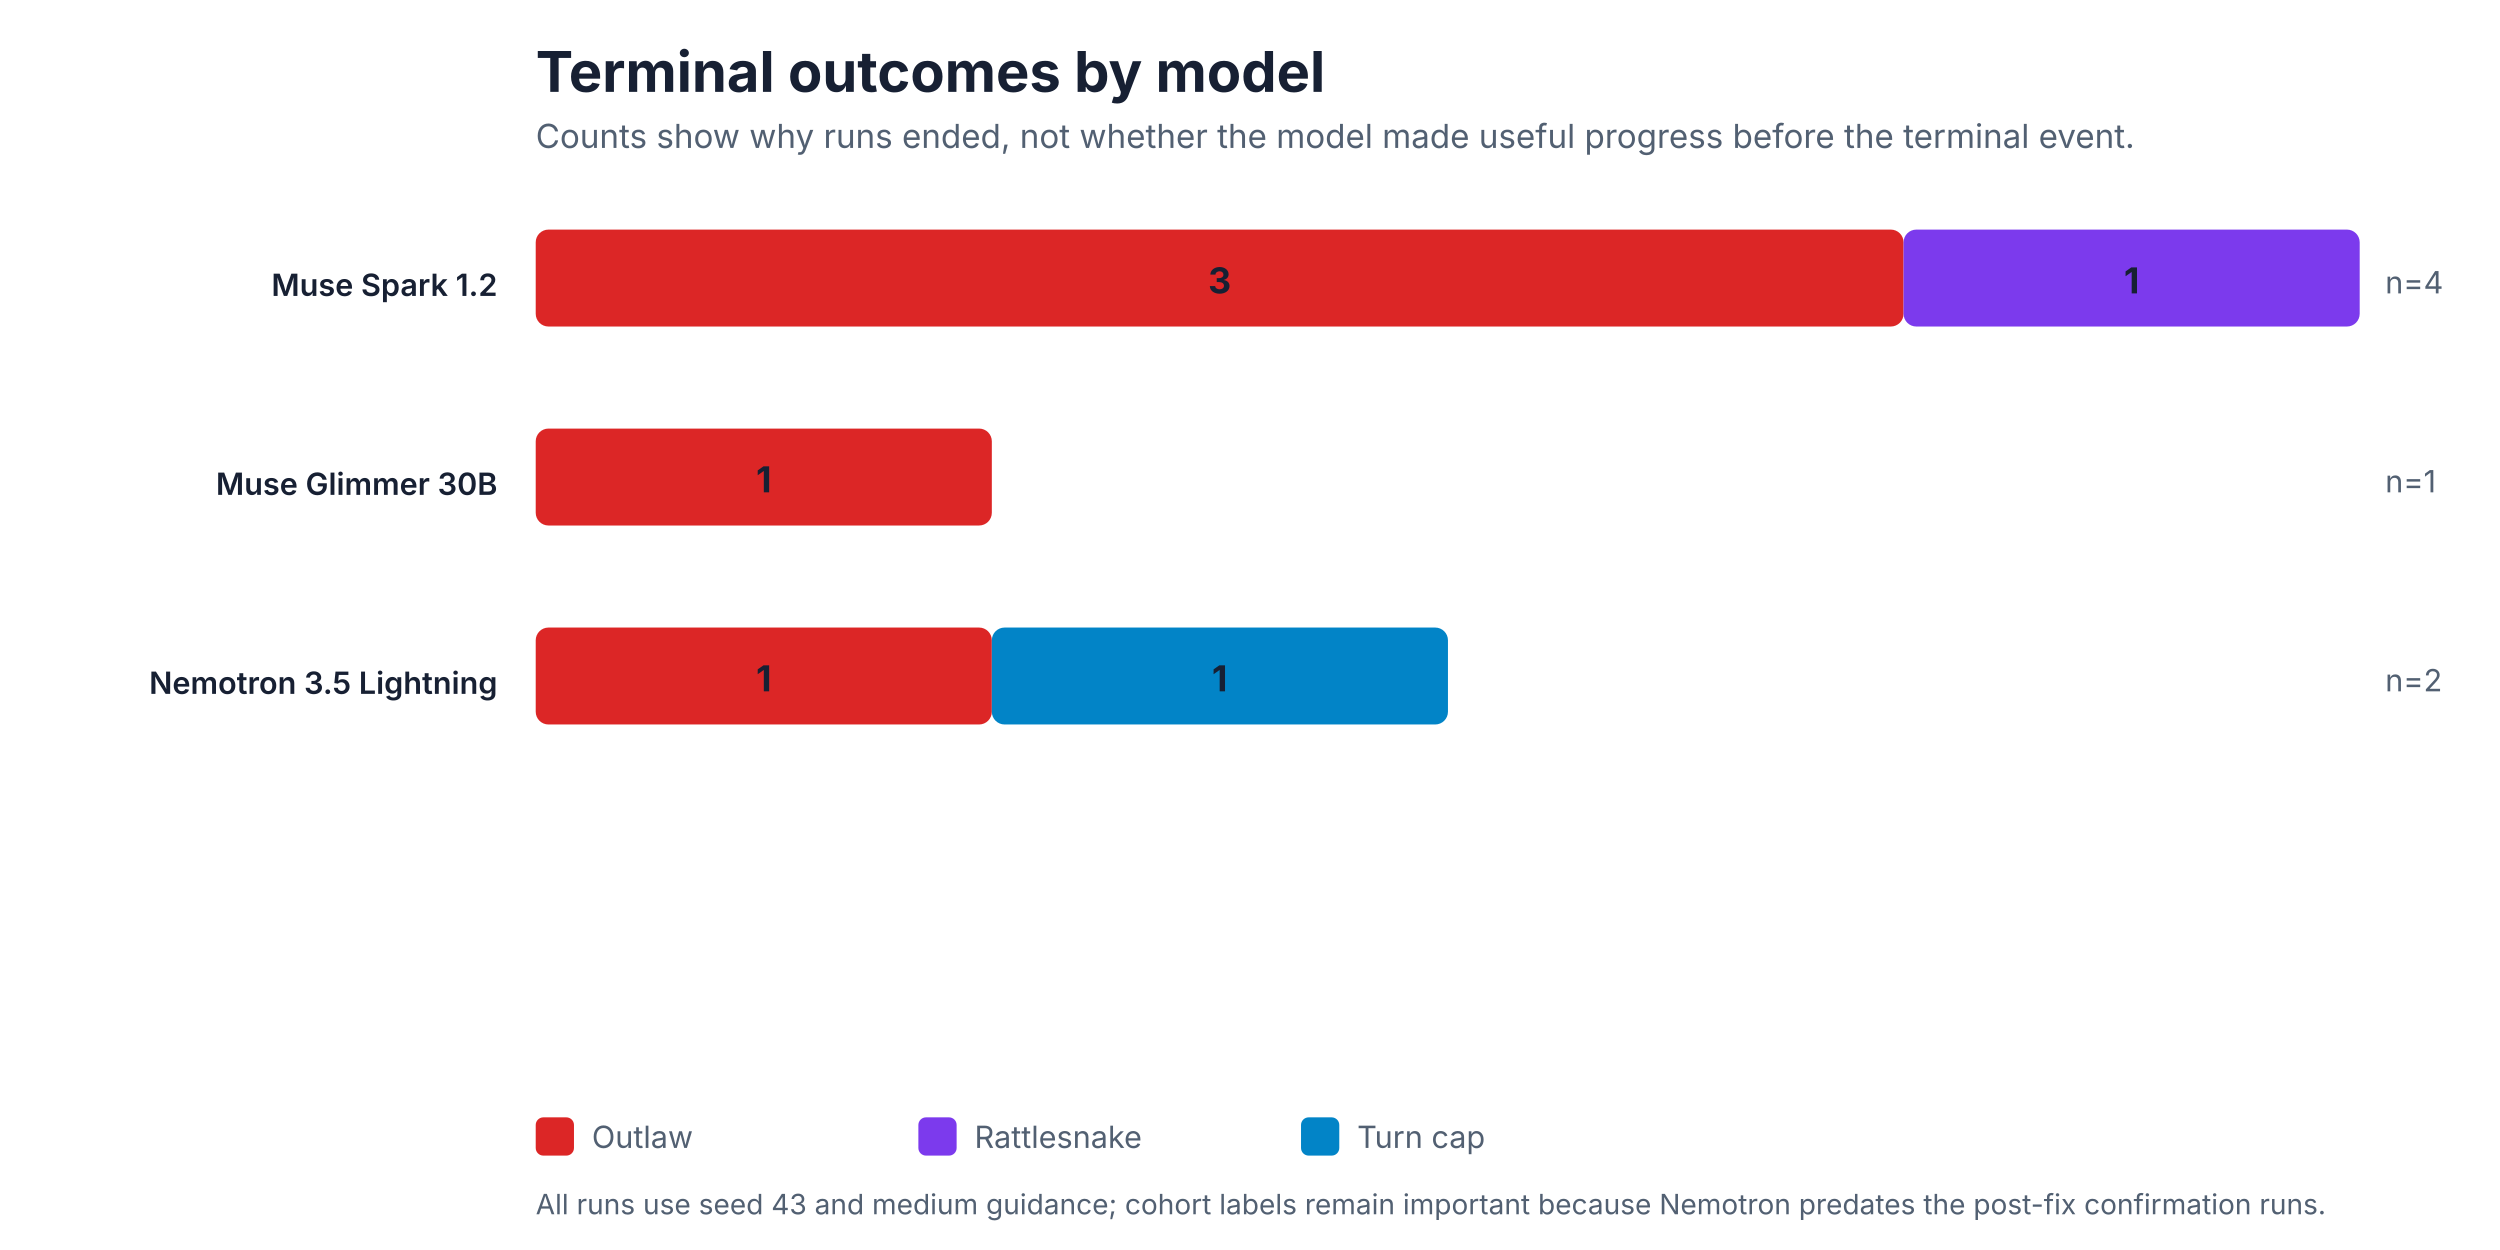
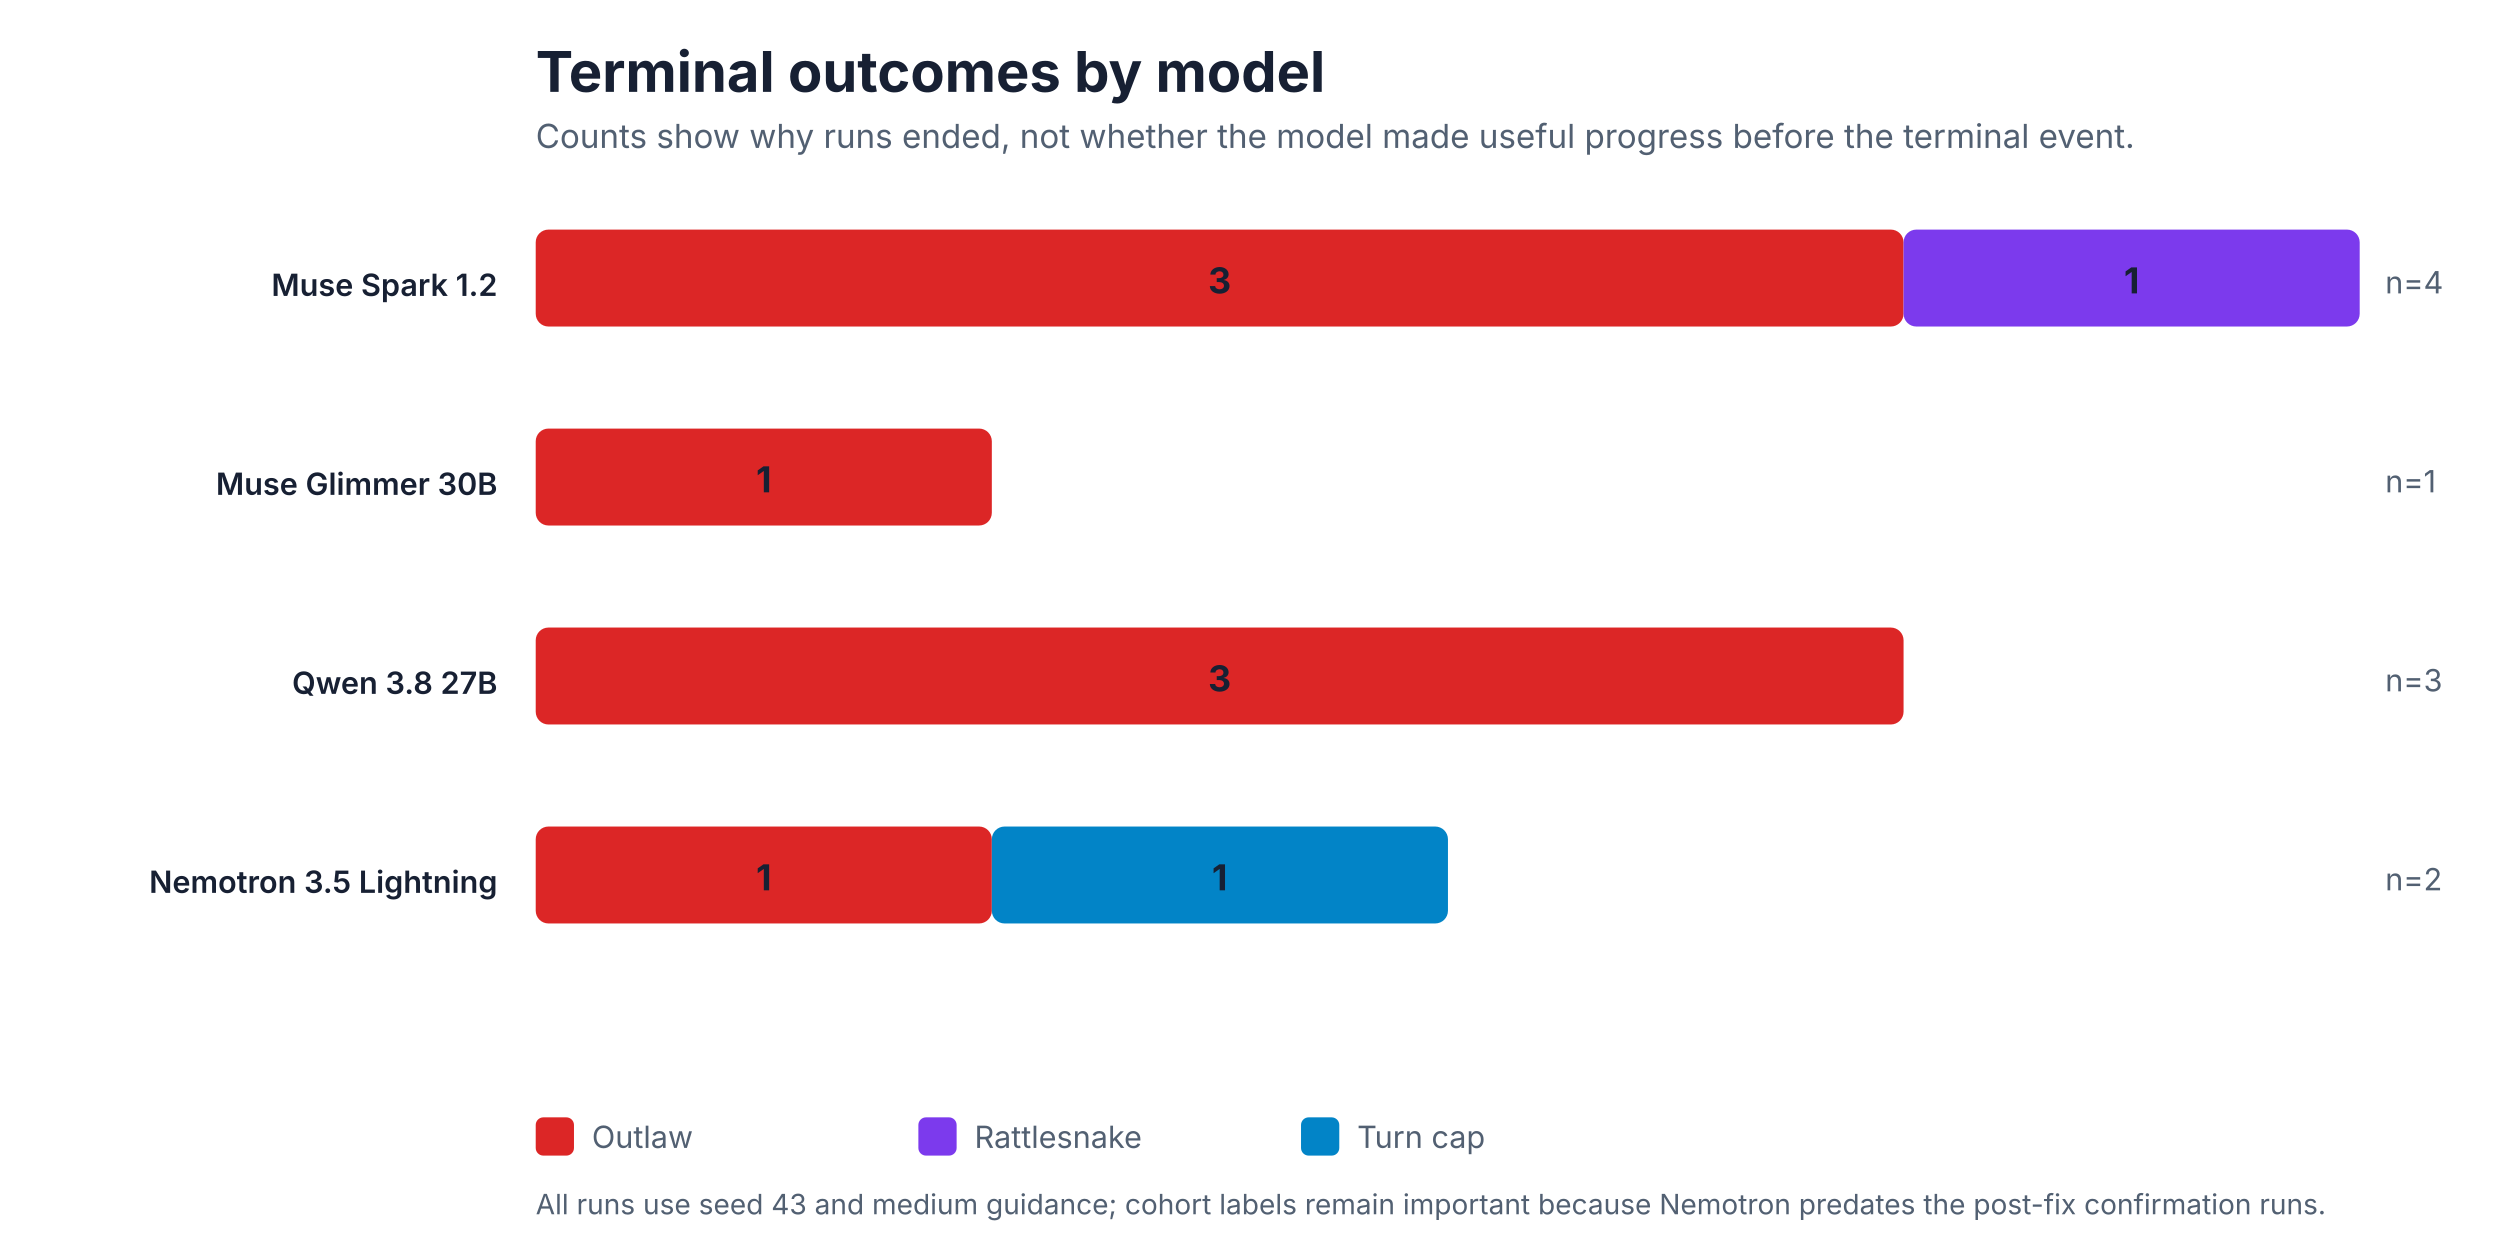
<svg xmlns="http://www.w3.org/2000/svg" width="980" height="490" viewBox="0 0 980 490" role="img">
  <style>text{font-family:Inter,Segoe UI,Arial,sans-serif;fill:#172033}.title{font-size:22px;font-weight:700}.subtitle{font-size:13px;fill:#526072}.axis{font-size:12px;fill:#526072}.label{font-size:12px;font-weight:600}.note{font-size:11px;fill:#526072}</style>
  <rect width="100%" height="100%" fill="#ffffff" />
  <text class="title" x="210" y="36">Terminal outcomes by model</text>
  <text class="subtitle" x="210" y="58">Counts show why runs ended, not whether the model made useful progress before the terminal event.</text>
  <text class="label" x="195" y="116" text-anchor="end">Muse Spark 1.2</text>
  <rect x="210.0" y="90" width="536.2" height="38" rx="5" fill="#dc2626" />
  <text x="478.1" y="115" text-anchor="middle" font-family="Inter,Segoe UI,Arial,sans-serif" font-size="14" font-weight="700" fill="#ffffff">3</text>
  <rect x="746.2" y="90" width="178.8" height="38" rx="5" fill="#7c3aed" />
  <text x="835.6" y="115" text-anchor="middle" font-family="Inter,Segoe UI,Arial,sans-serif" font-size="14" font-weight="700" fill="#ffffff">1</text>
  <text class="axis" x="935" y="115">n=4</text>
  <text class="label" x="195" y="194" text-anchor="end">Muse Glimmer 30B</text>
  <rect x="210.0" y="168" width="178.8" height="38" rx="5" fill="#dc2626" />
  <text x="299.4" y="193" text-anchor="middle" font-family="Inter,Segoe UI,Arial,sans-serif" font-size="14" font-weight="700" fill="#ffffff">1</text>
  <text class="axis" x="935" y="193">n=1</text>
-   <text class="label" x="195" y="272" text-anchor="end">Nemotron 3.5 Lightning</text>
-   <rect x="210.0" y="246" width="178.8" height="38" rx="5" fill="#dc2626" />
-   <text x="299.4" y="271" text-anchor="middle" font-family="Inter,Segoe UI,Arial,sans-serif" font-size="14" font-weight="700" fill="#ffffff">1</text>
-   <rect x="388.8" y="246" width="178.8" height="38" rx="5" fill="#0284c7" />
-   <text x="478.1" y="271" text-anchor="middle" font-family="Inter,Segoe UI,Arial,sans-serif" font-size="14" font-weight="700" fill="#ffffff">1</text>
-   <text class="axis" x="935" y="271">n=2</text>
+   <text class="label" x="195" y="272" text-anchor="end">Qwen 3.8 27B</text>
+   <rect x="210.0" y="246" width="536.2" height="38" rx="5" fill="#dc2626" />
+   <text x="478.1" y="271" text-anchor="middle" font-family="Inter,Segoe UI,Arial,sans-serif" font-size="14" font-weight="700" fill="#ffffff">3</text>
+   <text class="axis" x="935" y="271">n=3</text>
+   <text class="label" x="195" y="350" text-anchor="end">Nemotron 3.5 Lightning</text>
+   <rect x="210.0" y="324" width="178.8" height="38" rx="5" fill="#dc2626" />
+   <text x="299.4" y="349" text-anchor="middle" font-family="Inter,Segoe UI,Arial,sans-serif" font-size="14" font-weight="700" fill="#ffffff">1</text>
+   <rect x="388.8" y="324" width="178.8" height="38" rx="5" fill="#0284c7" />
+   <text x="478.1" y="349" text-anchor="middle" font-family="Inter,Segoe UI,Arial,sans-serif" font-size="14" font-weight="700" fill="#ffffff">1</text>
+   <text class="axis" x="935" y="349">n=2</text>
  <rect x="210" y="438" width="15" height="15" rx="3" fill="#dc2626" />
  <text class="axis" x="232" y="450">Outlaw</text>
  <rect x="360" y="438" width="15" height="15" rx="3" fill="#7c3aed" />
  <text class="axis" x="382" y="450">Rattlesnake</text>
  <rect x="510" y="438" width="15" height="15" rx="3" fill="#0284c7" />
  <text class="axis" x="532" y="450">Turn cap</text>
  <text class="note" x="210" y="476">All runs use seed 43 and medium guidance; cohort labels remain important because Nemotron predates the post-fix confirmation runs.</text>
</svg>
